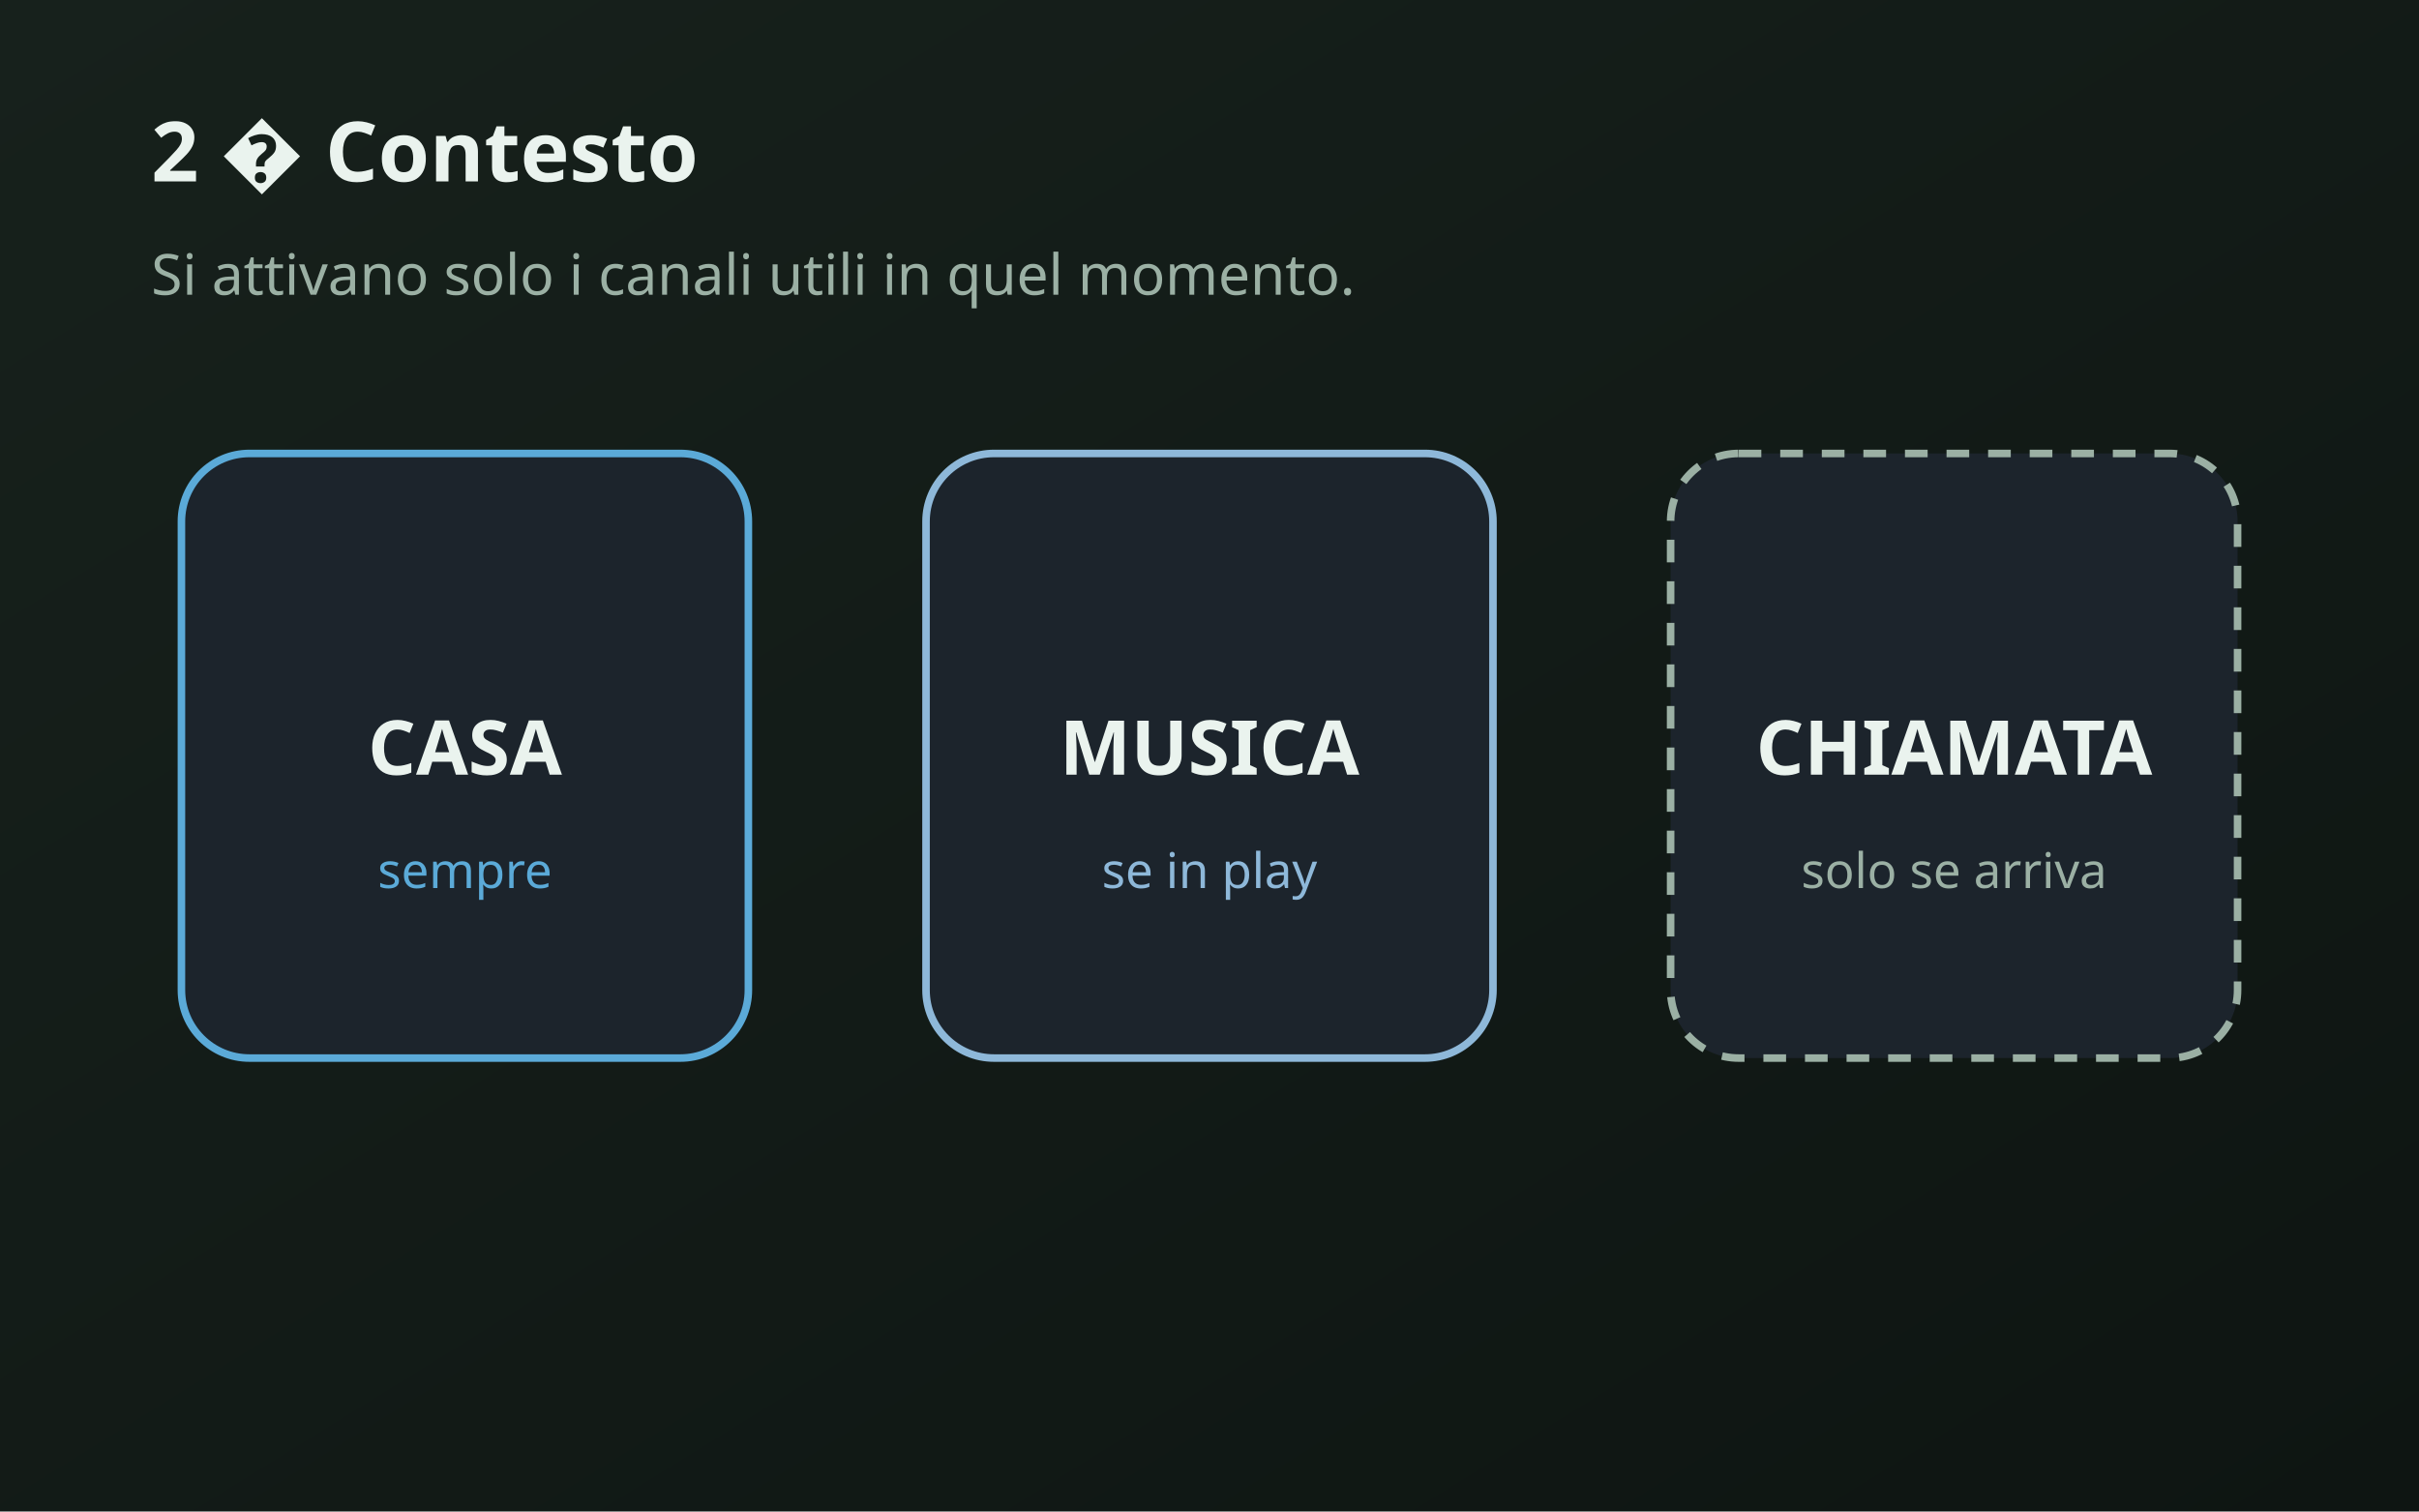
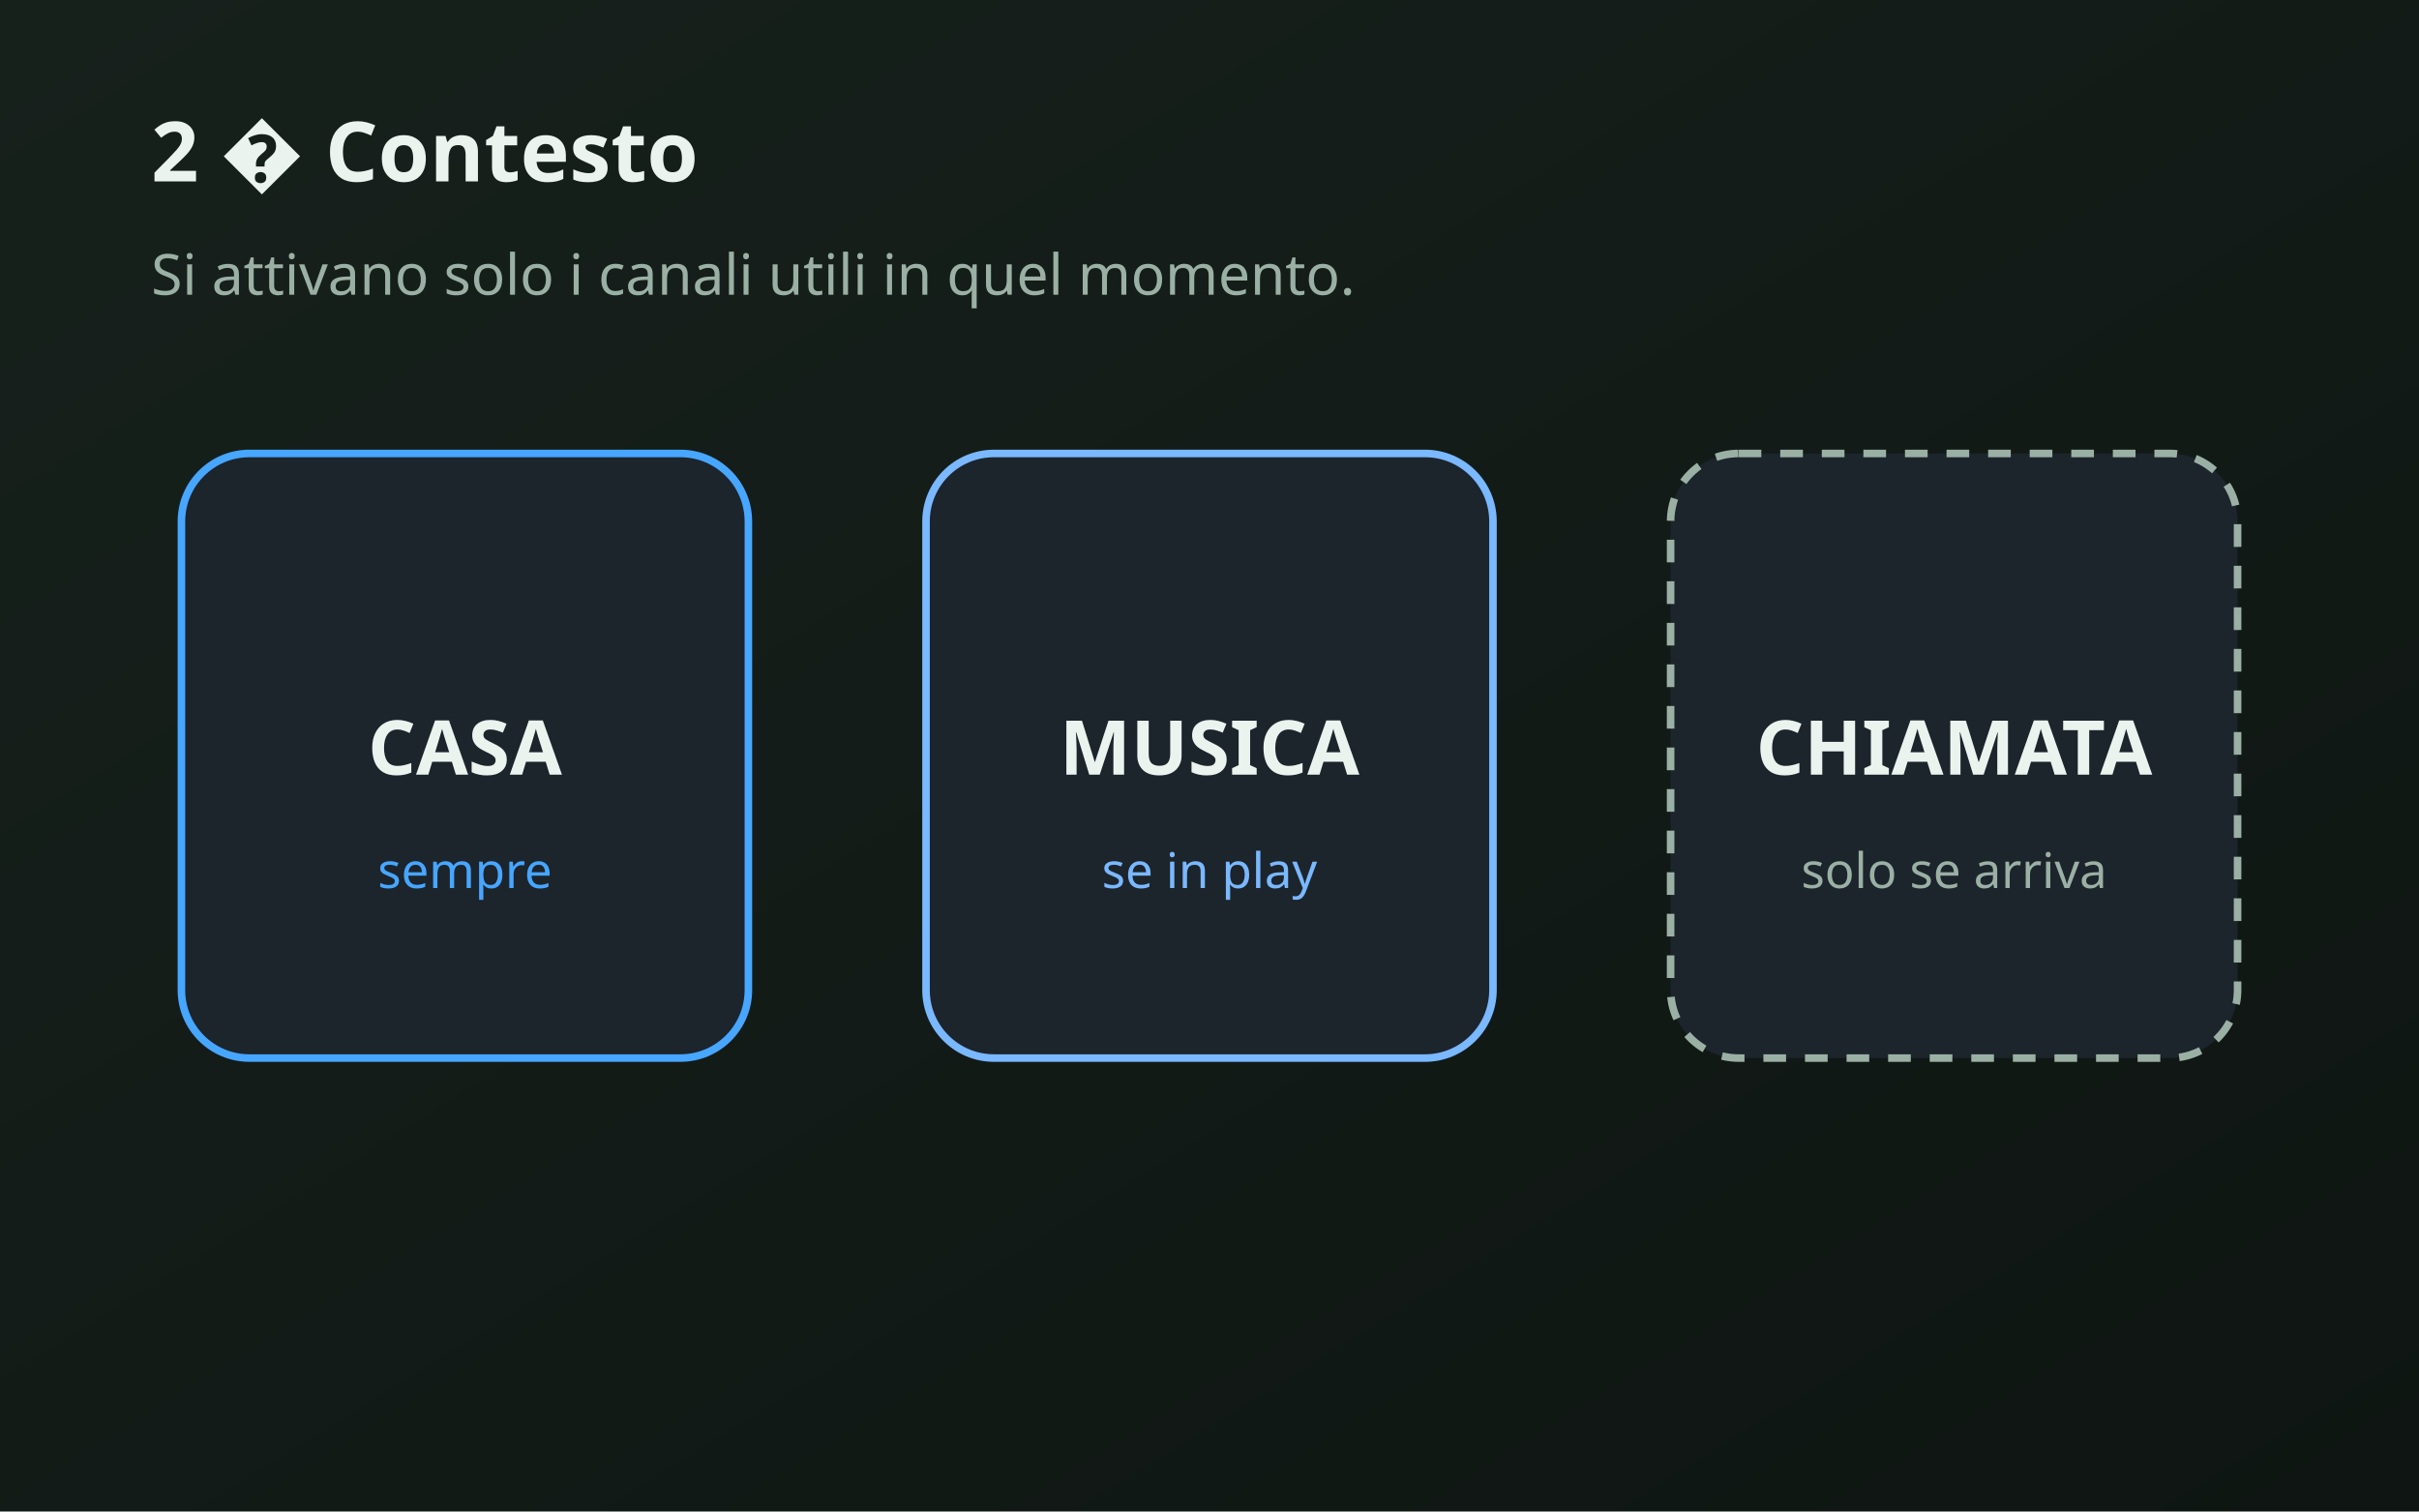
<svg xmlns="http://www.w3.org/2000/svg" viewBox="0 0 640 400" role="img" aria-label="Canali aperti solo quando servono">
  <defs>
    <linearGradient id="bg2" x1="0" y1="0" x2="1" y2="1">
      <stop offset="0%" stop-color="#17211c" />
      <stop offset="100%" stop-color="#0e1512" />
    </linearGradient>
  </defs>
  <rect width="640" height="400" fill="url(#bg2)" />
-   <rect x="48" y="120" width="150" height="160" rx="18" fill="#1c242c" stroke="#5baad8" stroke-width="2" />
+   <rect x="48" y="120" width="150" height="160" rx="18" fill="#1c242c" stroke="#47a6ff" stroke-width="2" />
  <text x="123" y="205" text-anchor="middle" fill="#eaf3ee" font-family="Segoe UI, sans-serif" font-size="20" font-weight="700">CASA</text>
-   <text x="123" y="235" text-anchor="middle" fill="#5baad8" font-family="Segoe UI, sans-serif" font-size="13">sempre</text>
-   <rect x="245" y="120" width="150" height="160" rx="18" fill="#1c242c" stroke="#8eb8d9" stroke-width="2" />
+   <text x="123" y="235" text-anchor="middle" fill="#47a6ff" font-family="Segoe UI, sans-serif" font-size="13">sempre</text>
+   <rect x="245" y="120" width="150" height="160" rx="18" fill="#1c242c" stroke="#7ab8ff" stroke-width="2" />
  <text x="320" y="205" text-anchor="middle" fill="#eaf3ee" font-family="Segoe UI, sans-serif" font-size="20" font-weight="700">MUSICA</text>
-   <text x="320" y="235" text-anchor="middle" fill="#8eb8d9" font-family="Segoe UI, sans-serif" font-size="13">se in play</text>
+   <text x="320" y="235" text-anchor="middle" fill="#7ab8ff" font-family="Segoe UI, sans-serif" font-size="13">se in play</text>
  <rect x="442" y="120" width="150" height="160" rx="18" fill="#1c242c" stroke="#9bb0a4" stroke-width="2" stroke-dasharray="6 5" />
  <text x="517" y="205" text-anchor="middle" fill="#eaf3ee" font-family="Segoe UI, sans-serif" font-size="20" font-weight="700">CHIAMATA</text>
  <text x="517" y="235" text-anchor="middle" fill="#9bb0a4" font-family="Segoe UI, sans-serif" font-size="13">solo se arriva</text>
  <text x="40" y="48" fill="#eaf3ee" font-family="Segoe UI, sans-serif" font-size="22" font-weight="700">2 � Contesto</text>
  <text x="40" y="78" fill="#9bb0a4" font-family="Segoe UI, sans-serif" font-size="15">Si attivano solo i canali utili in quel momento.</text>
</svg>
